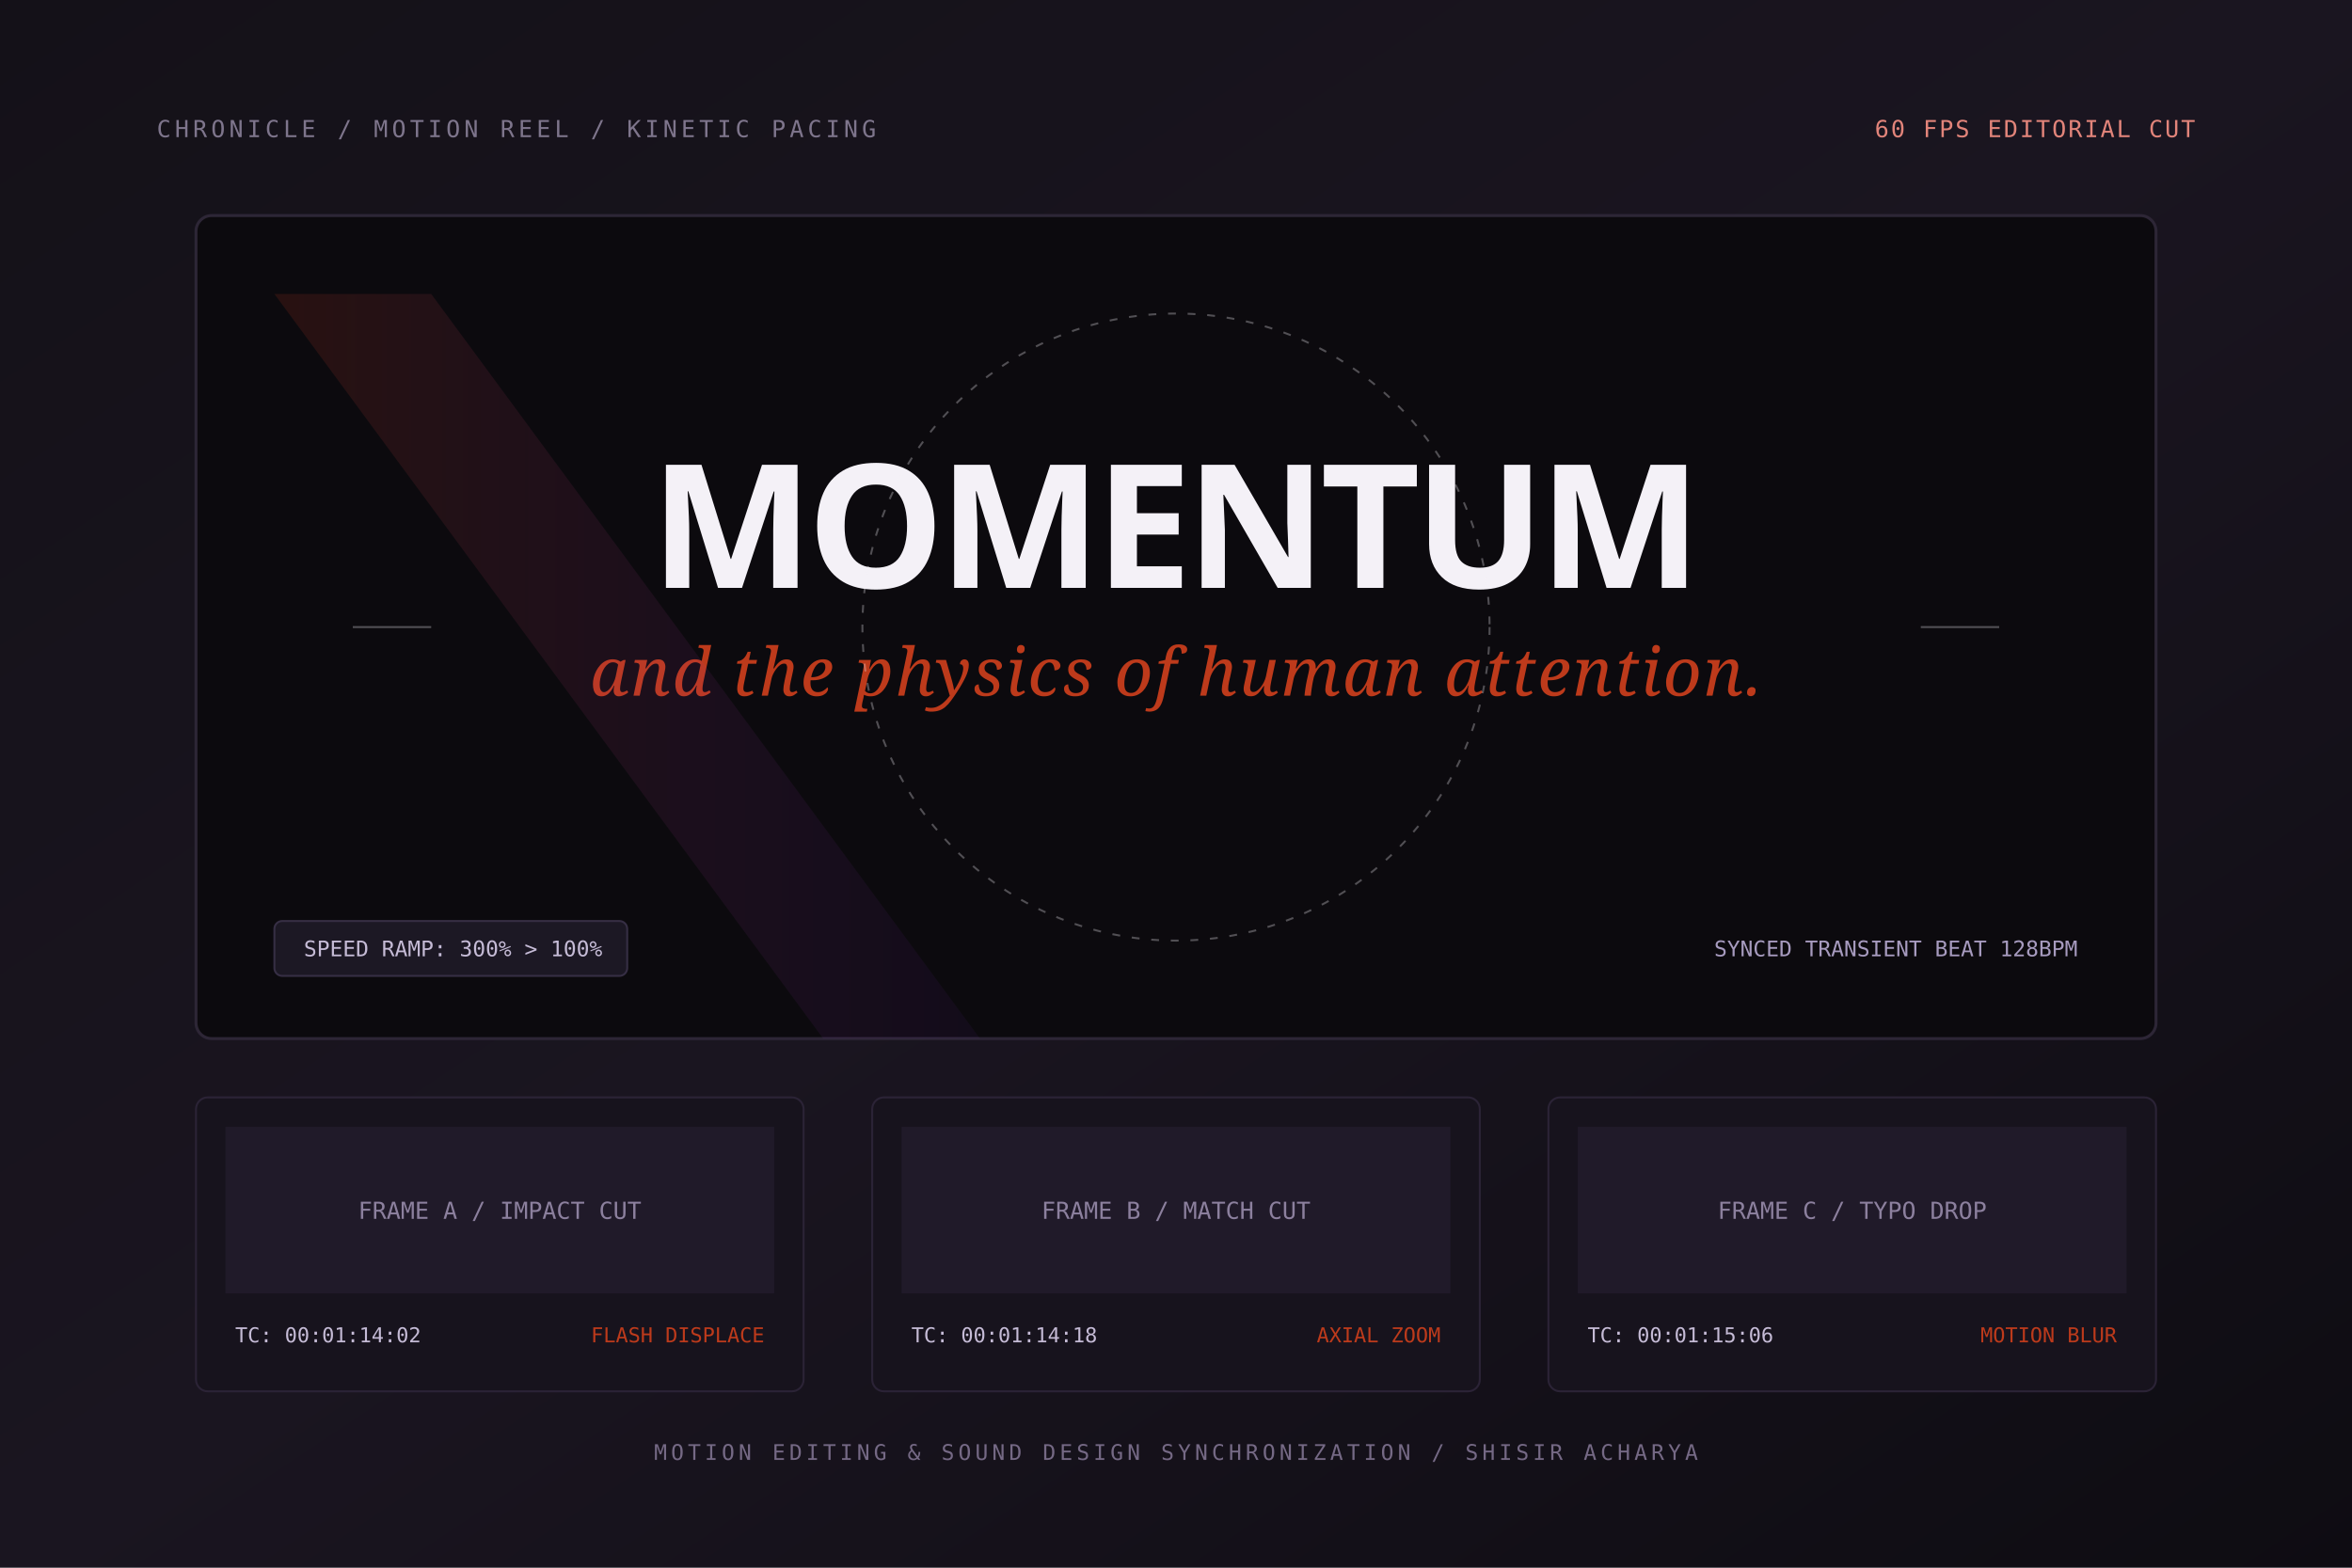
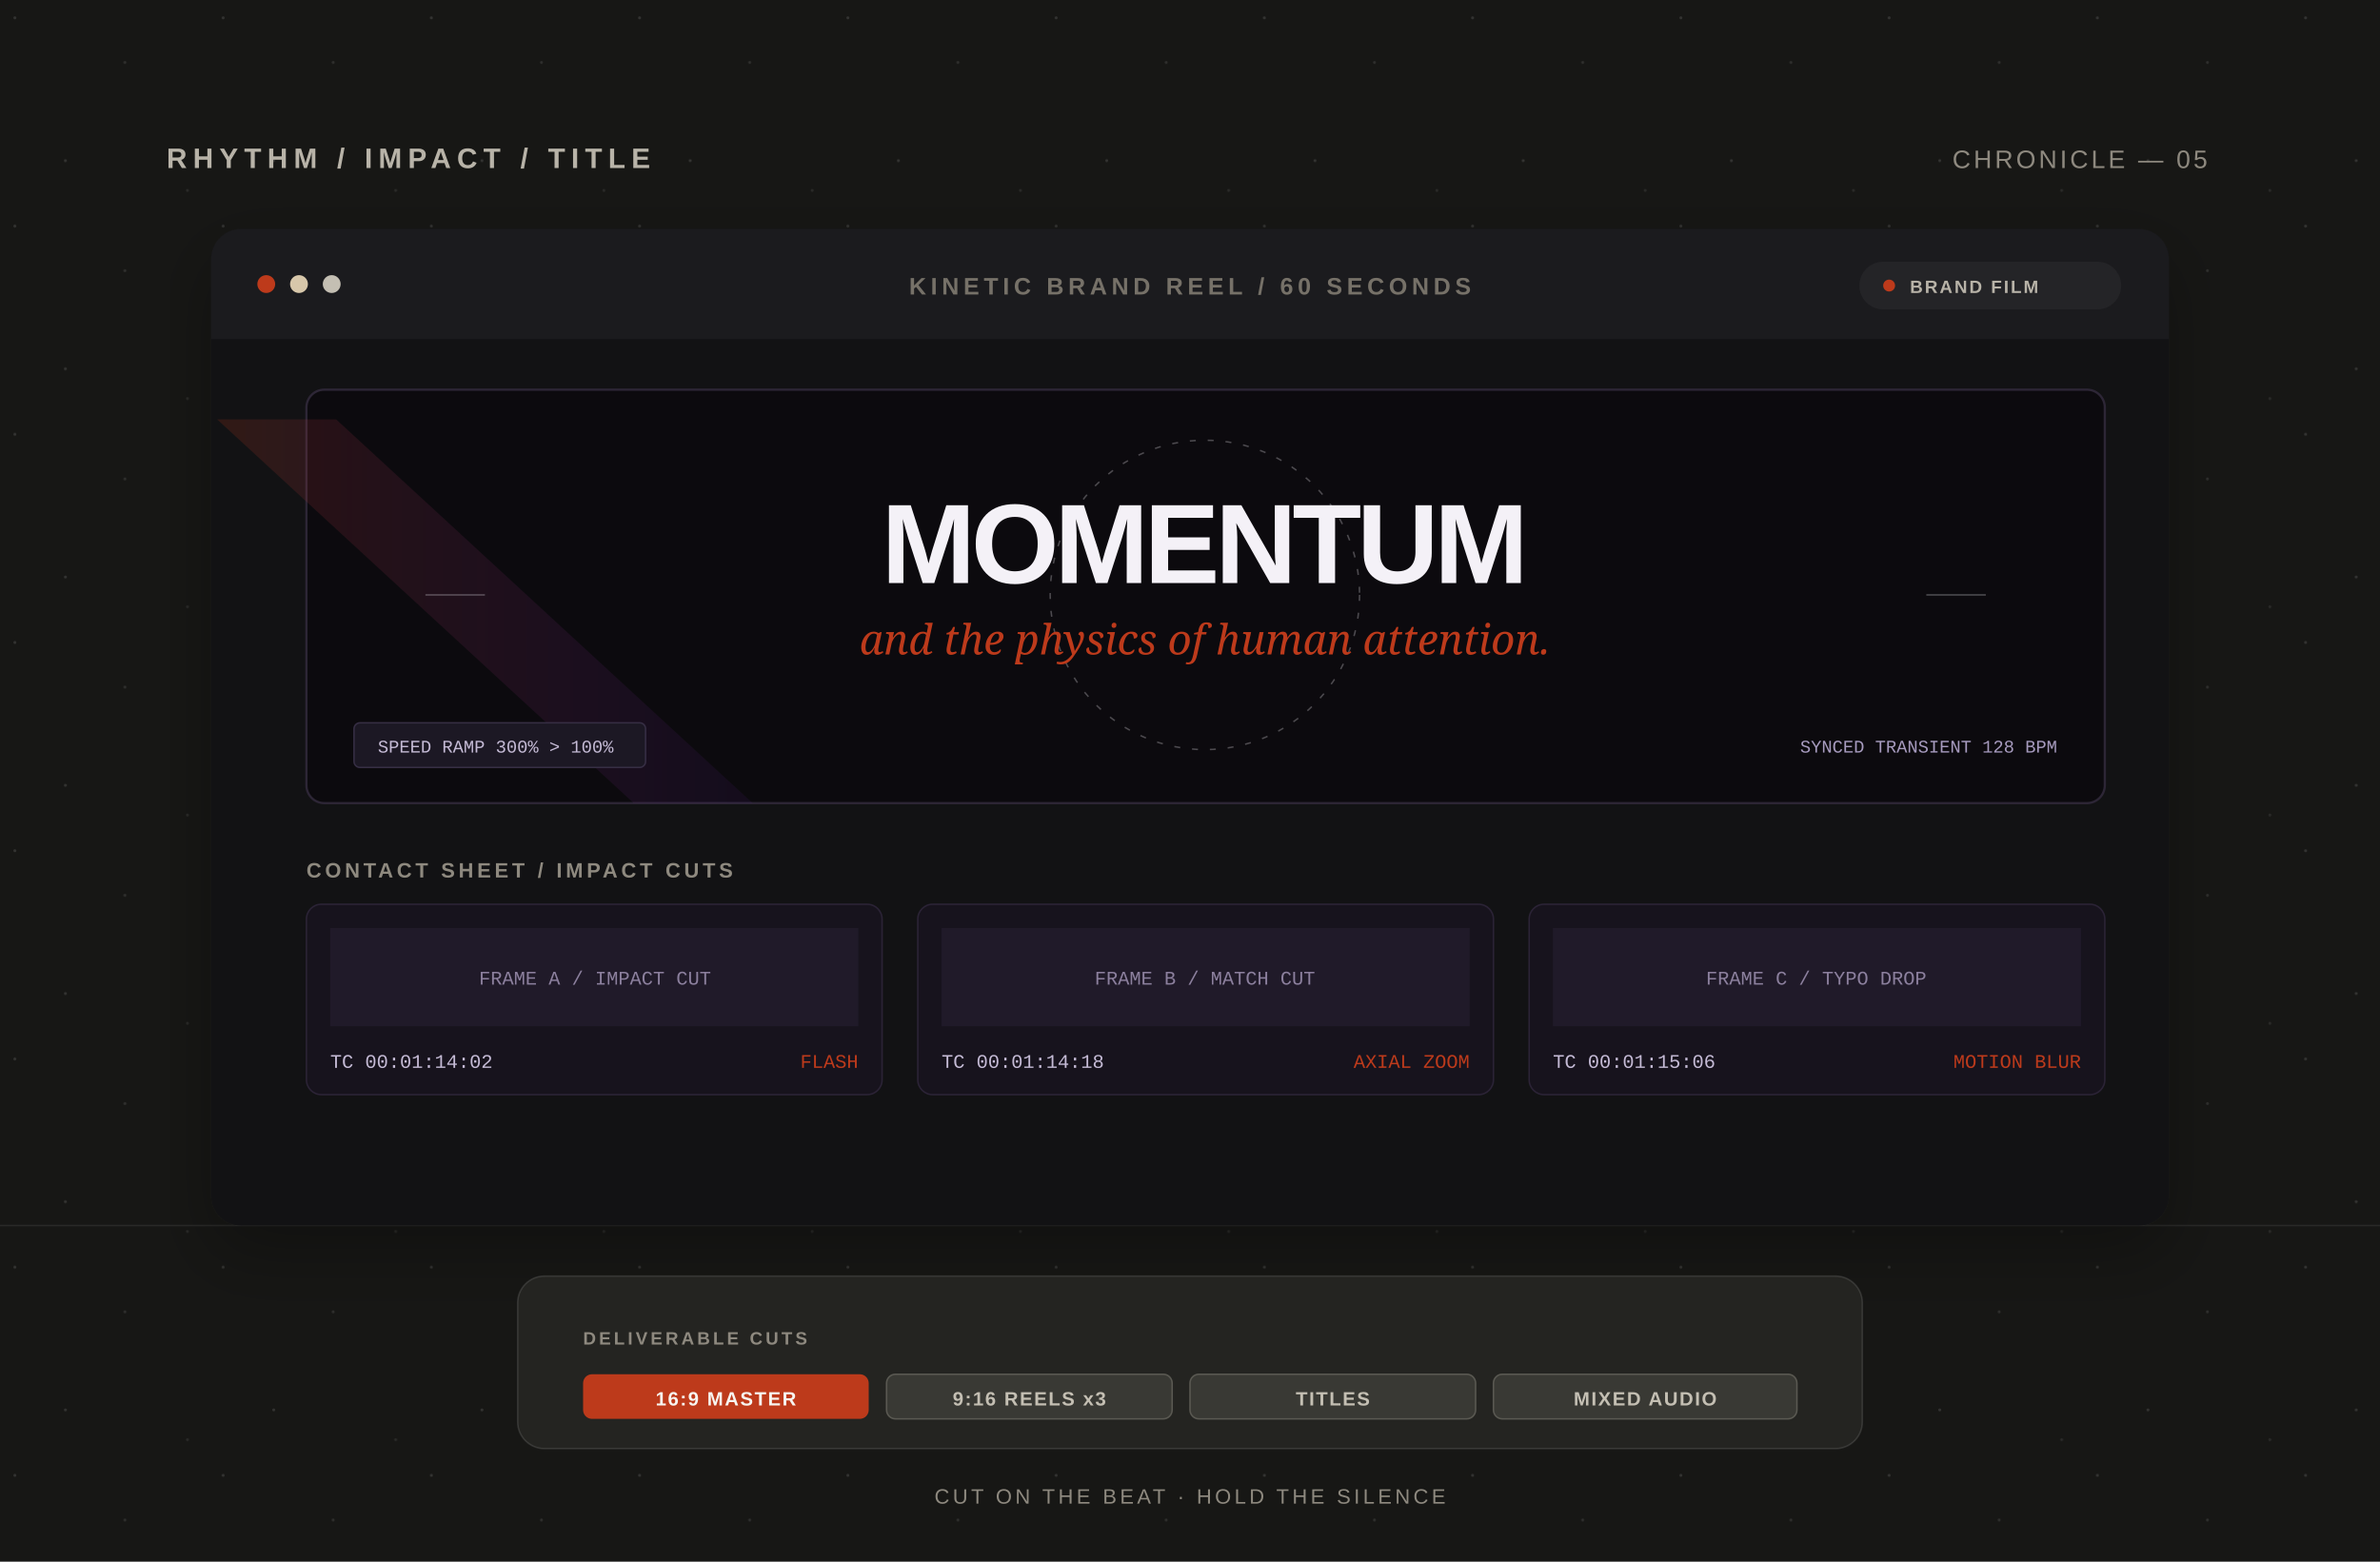
- <svg xmlns="http://www.w3.org/2000/svg" viewBox="0 0 1200 800" width="100%" height="100%">
+ <svg xmlns="http://www.w3.org/2000/svg" width="1600" height="1050" viewBox="0 0 1600 1050" fill="none">
  <defs>
-     <linearGradient id="chronicleBg" x1="0%" y1="0%" x2="100%" y2="100%">
-       <stop offset="0%" stop-color="#141118" />
-       <stop offset="50%" stop-color="#1A1520" />
-       <stop offset="100%" stop-color="#0E0C12" />
-     </linearGradient>
-     <linearGradient id="splitGradient" x1="0%" y1="0%" x2="100%" y2="0%">
-       <stop offset="0%" stop-color="#BD3A1B" stop-opacity="0.9" />
-       <stop offset="100%" stop-color="#9333EA" stop-opacity="0.3" />
+     <pattern id="grain" width="140" height="140" patternUnits="userSpaceOnUse">
+       <circle cx="10" cy="12" r="1" fill="#fff" opacity=".12" />
+       <circle cx="84" cy="42" r="1" fill="#fff" opacity=".1" />
+       <circle cx="44" cy="108" r="1" fill="#fff" opacity=".12" />
+       <circle cx="126" cy="128" r="1" fill="#fff" opacity=".08" />
+     </pattern>
+     <filter id="shadow" x="115" y="105" width="1370" height="875" filterUnits="userSpaceOnUse" color-interpolation-filters="sRGB">
+       <feFlood flood-opacity="0" result="BackgroundImageFix" />
+       <feColorMatrix in="SourceAlpha" values="0 0 0 0 0 0 0 0 0 0 0 0 0 0 0 0 0 0 127 0" result="hardAlpha" />
+       <feOffset dy="18" />
+       <feGaussianBlur stdDeviation="24" />
+       <feComposite in2="hardAlpha" operator="out" />
+       <feColorMatrix values="0 0 0 0 0 0 0 0 0 0 0 0 0 0 0 0 0 0 .28 0" />
+       <feBlend in2="BackgroundImageFix" result="effect1_dropShadow" />
+       <feBlend in="SourceGraphic" in2="effect1_dropShadow" result="shape" />
+     </filter>
+     <linearGradient id="speedRamp" x1="0%" y1="0%" x2="100%" y2="0%">
+       <stop offset="0%" stop-color="#BD3A1B" />
+       <stop offset="100%" stop-color="#9333EA" stop-opacity="0.35" />
    </linearGradient>
  </defs>
-   <rect width="1200" height="800" fill="url(#chronicleBg)" />
-   <text x="80" y="70" font-family="'JetBrains Mono', monospace" font-size="12" fill="#7E758C" letter-spacing="2">CHRONICLE / MOTION REEL / KINETIC PACING</text>
-   <text x="1120" y="70" font-family="'JetBrains Mono', monospace" font-size="12" fill="#E2847A" letter-spacing="1" text-anchor="end">60 FPS EDITORIAL CUT</text>
-   <g transform="translate(100, 110)">
-     <rect x="0" y="0" width="1000" height="420" rx="8" fill="#0C0A0E" stroke="#2D2636" stroke-width="1.5" />
-     <text x="500" y="190" font-family="'Plus Jakarta Sans', sans-serif" font-weight="900" font-size="88" fill="#F4F1F7" text-anchor="middle" letter-spacing="-3">MOMENTUM</text>
-     <text x="500" y="245" font-family="'Newsreader', Georgia, serif" font-style="italic" font-size="34" fill="#BD3A1B" text-anchor="middle" letter-spacing="1">and the physics of human attention.</text>
-     <path d="M 120 40 L 400 420 L 320 420 L 40 40 Z" fill="url(#splitGradient)" opacity="0.18" />
-     <g stroke="#F4F1F7" stroke-width="1" opacity="0.3">
-       <line x1="80" y1="210" x2="120" y2="210" />
-       <line x1="880" y1="210" x2="920" y2="210" />
-       <circle cx="500" cy="210" r="160" fill="none" stroke-dasharray="4 6" />
+   <rect width="1600" height="1050" fill="#171715" />
+   <rect width="1600" height="1050" fill="url(#grain)" />
+   <path d="M0 824H1600" stroke="#fff" stroke-opacity=".08" />
+   <text x="112" y="113" fill="#B8B3A8" font-family="Arial, sans-serif" font-size="19" font-weight="700" letter-spacing="4">RHYTHM / IMPACT / TITLE</text>
+   <text x="1484" y="113" fill="#8E897F" font-family="Arial, sans-serif" font-size="17" letter-spacing="2" text-anchor="end">CHRONICLE  —  05</text>
+   <g filter="url(#shadow)">
+     <rect x="142" y="154" width="1316" height="670" rx="20" fill="#121214" />
+     <path d="M162 154H1438C1449.05 154 1458 162.954 1458 174V228H142V174C142 162.954 150.954 154 162 154Z" fill="#1B1B1E" />
+     <circle cx="179" cy="191" r="6" fill="#BD3A1B" />
+     <circle cx="201" cy="191" r="6" fill="#D7C7AA" />
+     <circle cx="223" cy="191" r="6" fill="#C4BFB3" />
+     <text x="800" y="198" fill="#767168" font-family="Arial, sans-serif" font-size="16" font-weight="700" letter-spacing="3" text-anchor="middle">KINETIC BRAND REEL / 60 SECONDS</text>
+     <rect x="1250" y="176" width="176" height="32" rx="16" fill="#242427" />
+     <circle cx="1270" cy="192" r="4" fill="#BD3A1B" />
+     <text x="1284" y="197" fill="#B8B3A8" font-family="Arial, sans-serif" font-size="12" font-weight="700" letter-spacing="1.3">BRAND FILM</text>
+     <rect x="206" y="262" width="1209" height="278" rx="12" fill="#0C0A0E" stroke="#2D2636" stroke-width="1.5" />
+     <path d="M226 282L506 540L426 540L146 282Z" fill="url(#speedRamp)" opacity=".18" />
+     <g stroke="#F4F1F7" stroke-width="1" opacity=".28">
+       <line x1="286" y1="400" x2="326" y2="400" />
+       <line x1="1295" y1="400" x2="1335" y2="400" />
+       <circle cx="810" cy="400" r="104" fill="none" stroke-dasharray="4 8" />
    </g>
-     <rect x="40" y="360" width="180" height="28" rx="4" fill="#1C1824" stroke="#362E44" />
-     <text x="55" y="378" font-family="'JetBrains Mono', monospace" font-size="11" fill="#C5BBD6">SPEED RAMP: 300% &gt; 100%</text>
-     <text x="960" y="378" font-family="'JetBrains Mono', monospace" font-size="11" fill="#A79BBF" text-anchor="end">SYNCED TRANSIENT BEAT 128BPM</text>
+     <text x="810" y="392" fill="#F4F1F7" font-family="Arial, sans-serif" font-weight="900" font-size="76" letter-spacing="-3" text-anchor="middle">MOMENTUM</text>
+     <text x="810" y="440" fill="#BD3A1B" font-family="Georgia, serif" font-style="italic" font-size="28" text-anchor="middle">and the physics of human attention.</text>
+     <rect x="238" y="486" width="196" height="30" rx="4" fill="#1C1824" stroke="#362E44" />
+     <text x="254" y="506" fill="#C5BBD6" font-family="Courier New, monospace" font-size="12">SPEED RAMP 300% &gt; 100%</text>
+     <text x="1383" y="506" fill="#A79BBF" font-family="Courier New, monospace" font-size="12" text-anchor="end">SYNCED TRANSIENT 128 BPM</text>
+     <text x="206" y="590" fill="#8E897F" font-family="Arial, sans-serif" font-size="14" font-weight="700" letter-spacing="2.4">CONTACT SHEET / IMPACT CUTS</text>
+     <g>
+       <rect x="206" y="608" width="387" height="128" rx="10" fill="#17131D" stroke="#2B2336" />
+       <rect x="222" y="624" width="355" height="66" fill="#201A29" />
+       <text x="400" y="662" fill="#8C809E" font-family="Courier New, monospace" font-size="13" text-anchor="middle">FRAME A / IMPACT CUT</text>
+       <text x="222" y="718" fill="#C5BBD6" font-family="Courier New, monospace" font-size="13">TC 00:01:14:02</text>
+       <text x="577" y="718" fill="#BD3A1B" font-family="Courier New, monospace" font-size="13" text-anchor="end">FLASH</text>
+     </g>
+     <g>
+       <rect x="617" y="608" width="387" height="128" rx="10" fill="#17131D" stroke="#2B2336" />
+       <rect x="633" y="624" width="355" height="66" fill="#201A29" />
+       <text x="810" y="662" fill="#8C809E" font-family="Courier New, monospace" font-size="13" text-anchor="middle">FRAME B / MATCH CUT</text>
+       <text x="633" y="718" fill="#C5BBD6" font-family="Courier New, monospace" font-size="13">TC 00:01:14:18</text>
+       <text x="988" y="718" fill="#BD3A1B" font-family="Courier New, monospace" font-size="13" text-anchor="end">AXIAL ZOOM</text>
+     </g>
+     <g>
+       <rect x="1028" y="608" width="387" height="128" rx="10" fill="#17131D" stroke="#2B2336" />
+       <rect x="1044" y="624" width="355" height="66" fill="#201A29" />
+       <text x="1221" y="662" fill="#8C809E" font-family="Courier New, monospace" font-size="13" text-anchor="middle">FRAME C / TYPO DROP</text>
+       <text x="1044" y="718" fill="#C5BBD6" font-family="Courier New, monospace" font-size="13">TC 00:01:15:06</text>
+       <text x="1399" y="718" fill="#BD3A1B" font-family="Courier New, monospace" font-size="13" text-anchor="end">MOTION BLUR</text>
+     </g>
  </g>
-   <g transform="translate(100, 560)">
-     <rect x="0" y="0" width="310" height="150" rx="6" fill="#17131D" stroke="#2B2336" stroke-width="1" />
-     <rect x="15" y="15" width="280" height="85" fill="#201A29" />
-     <text x="155" y="62" font-family="'JetBrains Mono', monospace" font-size="12" fill="#8C809E" text-anchor="middle">FRAME A / IMPACT CUT</text>
-     <text x="20" y="125" font-family="'JetBrains Mono', monospace" font-size="10.5" fill="#C5BBD6">TC: 00:01:14:02</text>
-     <text x="290" y="125" font-family="'JetBrains Mono', monospace" font-size="10.5" fill="#BD3A1B" text-anchor="end">FLASH DISPLACE</text>
-     <rect x="345" y="0" width="310" height="150" rx="6" fill="#17131D" stroke="#2B2336" stroke-width="1" />
-     <rect x="360" y="15" width="280" height="85" fill="#201A29" />
-     <text x="500" y="62" font-family="'JetBrains Mono', monospace" font-size="12" fill="#8C809E" text-anchor="middle">FRAME B / MATCH CUT</text>
-     <text x="365" y="125" font-family="'JetBrains Mono', monospace" font-size="10.5" fill="#C5BBD6">TC: 00:01:14:18</text>
-     <text x="635" y="125" font-family="'JetBrains Mono', monospace" font-size="10.5" fill="#BD3A1B" text-anchor="end">AXIAL ZOOM</text>
-     <rect x="690" y="0" width="310" height="150" rx="6" fill="#17131D" stroke="#2B2336" stroke-width="1" />
-     <rect x="705" y="15" width="280" height="85" fill="#201A29" />
-     <text x="845" y="62" font-family="'JetBrains Mono', monospace" font-size="12" fill="#8C809E" text-anchor="middle">FRAME C / TYPO DROP</text>
-     <text x="710" y="125" font-family="'JetBrains Mono', monospace" font-size="10.5" fill="#C5BBD6">TC: 00:01:15:06</text>
-     <text x="980" y="125" font-family="'JetBrains Mono', monospace" font-size="10.5" fill="#BD3A1B" text-anchor="end">MOTION BLUR</text>
+   <g transform="translate(348 858)">
+     <rect width="904" height="116" rx="18" fill="#242421" stroke="#fff" stroke-opacity=".12" />
+     <text x="44" y="46" fill="#8E897F" font-family="Arial, sans-serif" font-size="12" font-weight="700" letter-spacing="2">DELIVERABLE CUTS</text>
+     <g font-family="Arial, sans-serif" font-size="13" font-weight="700" letter-spacing="1" text-anchor="middle">
+       <rect x="44" y="66" width="192" height="30" rx="6" fill="#BD3A1B" />
+       <text x="140" y="87" fill="#F7F5F0">16:9 MASTER</text>
+       <rect x="248" y="66" width="192" height="30" rx="6" fill="#393934" stroke="#5A5952" />
+       <text x="344" y="87" fill="#C4BFB3">9:16 REELS x3</text>
+       <rect x="452" y="66" width="192" height="30" rx="6" fill="#393934" stroke="#5A5952" />
+       <text x="548" y="87" fill="#C4BFB3">TITLES</text>
+       <rect x="656" y="66" width="204" height="30" rx="6" fill="#393934" stroke="#5A5952" />
+       <text x="758" y="87" fill="#C4BFB3">MIXED AUDIO</text>
+     </g>
  </g>
-   <text x="600" y="745" font-family="'JetBrains Mono', monospace" font-size="11" fill="#756985" text-anchor="middle" letter-spacing="2">MOTION EDITING &amp; SOUND DESIGN SYNCHRONIZATION / SHISIR ACHARYA</text>
+   <text x="800" y="1011" fill="#8E897F" font-family="Arial, sans-serif" font-size="14" letter-spacing="2.2" text-anchor="middle">CUT ON THE BEAT  ·  HOLD THE SILENCE</text>
</svg>
